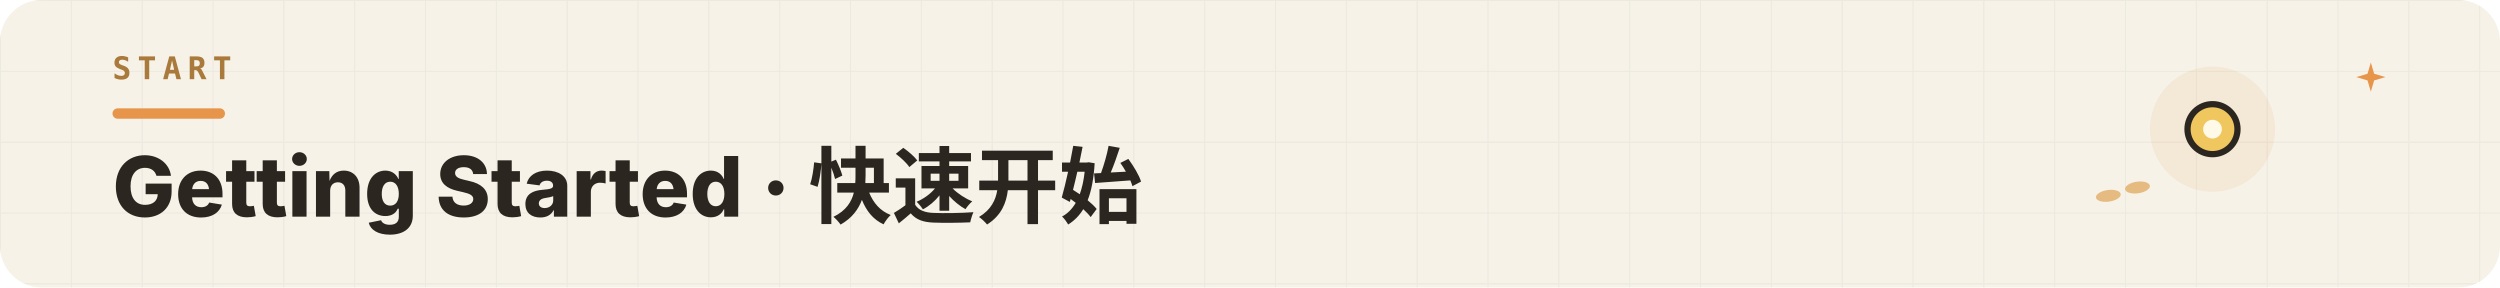
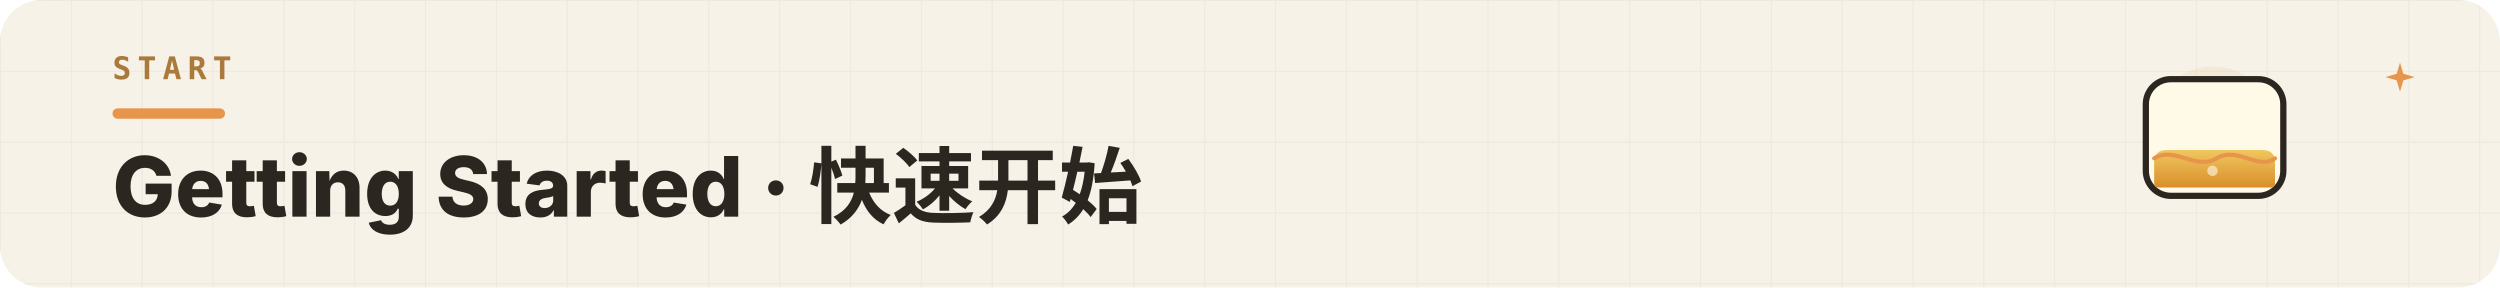
<svg xmlns="http://www.w3.org/2000/svg" width="1200" height="138" viewBox="0 0 1200 138" role="img" aria-label="Getting Started · 快速开始">
  <defs>
    <pattern id="g" width="34" height="34" patternUnits="userSpaceOnUse">
      <path d="M34 0H0V34" fill="none" stroke="#2B2620" stroke-opacity="0.045" />
    </pattern>
+     <linearGradient id="wg" x1="0" y1="1" x2="0" y2="0">
+       <stop offset="0" stop-color="#D98E2B" />
+       <stop offset="1" stop-color="#F0C75F" />
+     </linearGradient>
  </defs>
  <rect width="1200" height="138" rx="20" fill="#F6F2E8" />
  <rect width="1200" height="138" rx="20" fill="url(#g)" />
  <text x="54" y="38" font-family="ui-monospace, 'SF Mono', Menlo, monospace" font-size="15" font-weight="700" letter-spacing="3" fill="#A97A3B">START</text>
  <rect x="54" y="52" width="54" height="5" rx="2.5" fill="#E8954C" />
  <text x="54" y="104" font-family="-apple-system, BlinkMacSystemFont, 'Segoe UI', 'PingFang SC', sans-serif" font-size="40" font-weight="800" fill="#2B2620">Getting Started · 快速开始</text>
  <circle cx="1062" cy="62" r="30" fill="#E8954C" opacity="0.12" />
-   <circle cx="1062" cy="62" r="12" fill="#F0C75F" stroke="#2B2620" stroke-width="3" />
-   <circle cx="1062" cy="62" r="4.5" fill="#FFF9E8" />
-   <ellipse cx="1012" cy="94" rx="6" ry="2.8" fill="#D98E2B" opacity="0.55" transform="rotate(-8 1012 94)" />
-   <ellipse cx="1026" cy="90" rx="6" ry="2.8" fill="#D98E2B" opacity="0.55" transform="rotate(-8 1026 90)" />
-   <path d="M1138 30 L1139.6 35.4 L1145 37 L1139.6 38.6 L1138 44 L1136.4 38.6 L1131 37 L1136.4 35.4 Z" fill="#E8954C" />
+   <rect x="1030" y="38" width="66" height="56" rx="12" fill="#FFF9E8" stroke="#2B2620" stroke-width="3" />
+   <path d="M1034 88 L1034 78 Q1034 72 1040 72 L1086 72 Q1092 72 1092 78 L1092 88 Q1092 90 1090 90 L1036 90 Q1034 90 1034 88 Z" fill="url(#wg)" />
+   <path d="M1034 76 C1044 70 1054 82 1064 76 C1074 70 1084 82 1092 76" fill="none" stroke="#E8954C" stroke-width="2" stroke-linecap="round" />
+   <circle cx="1062" cy="82" r="2.5" fill="#FFF9E8" opacity="0.6" />
+   <path d="M1152 30 L1153.6 35.4 L1159 37 L1153.6 38.6 L1152 44 L1150.4 38.6 L1145 37 L1150.4 35.4 Z" fill="#E8954C" />
</svg>
